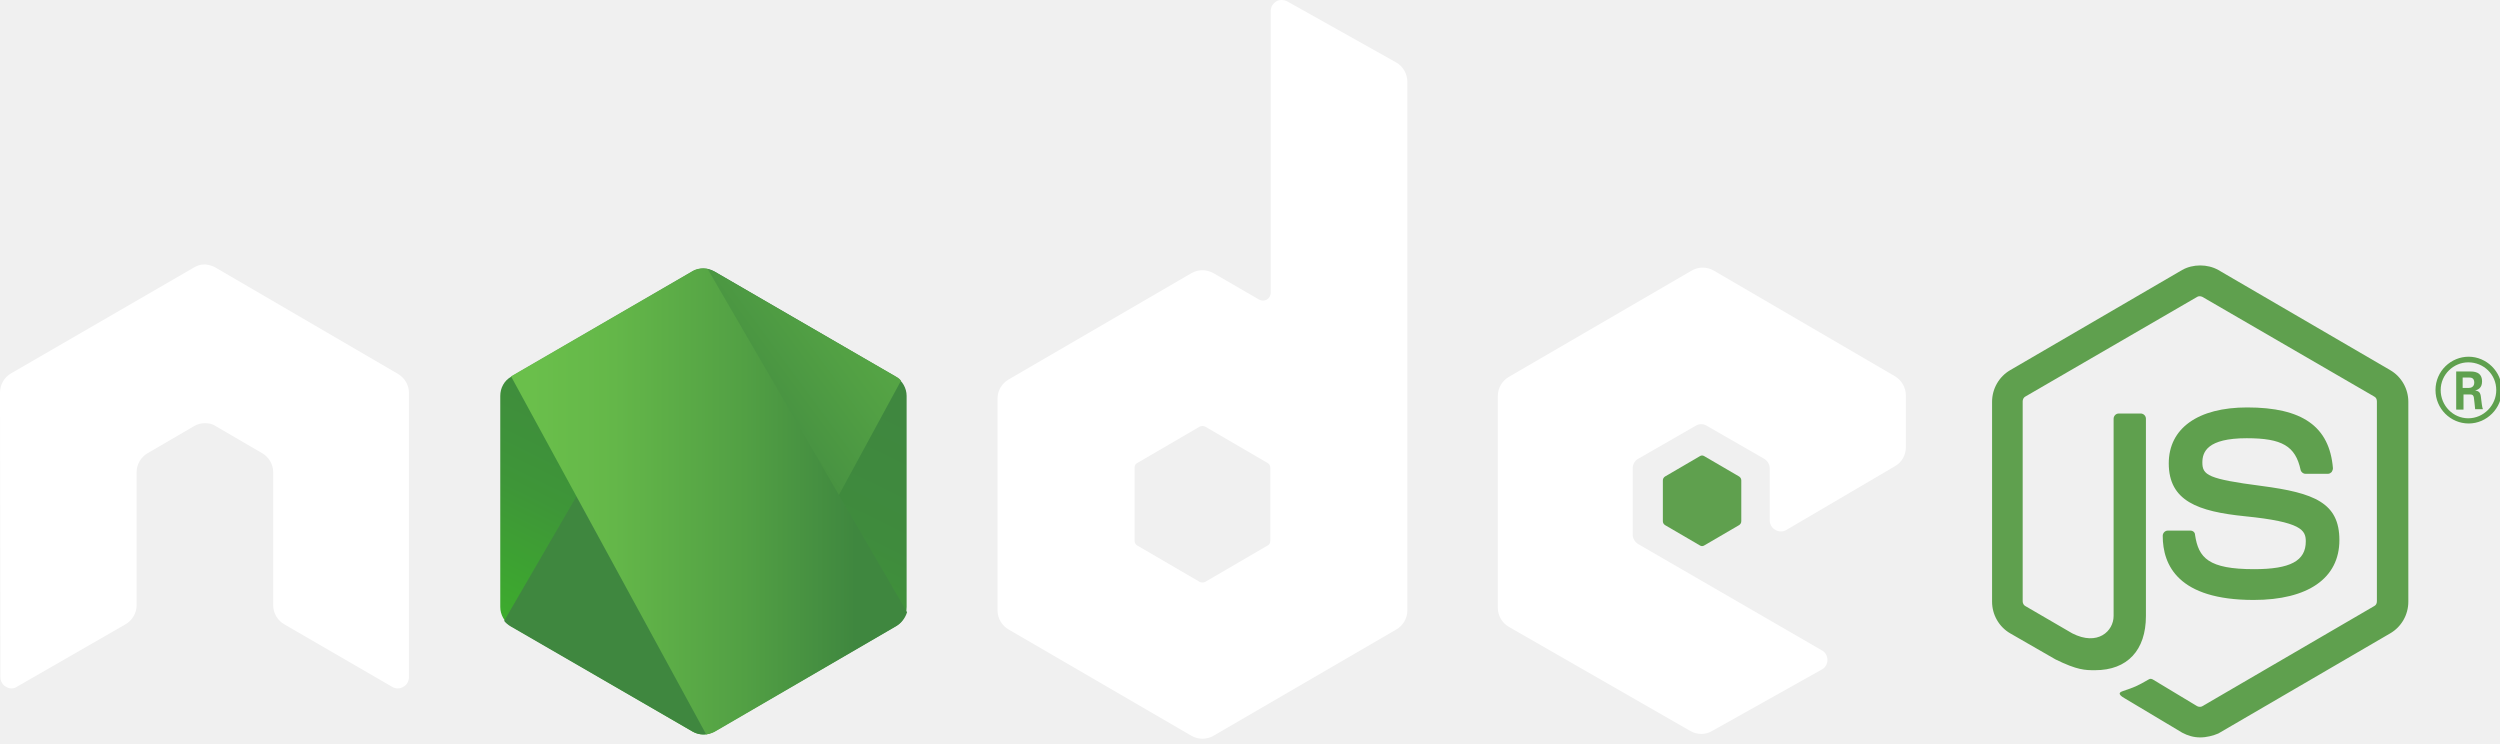
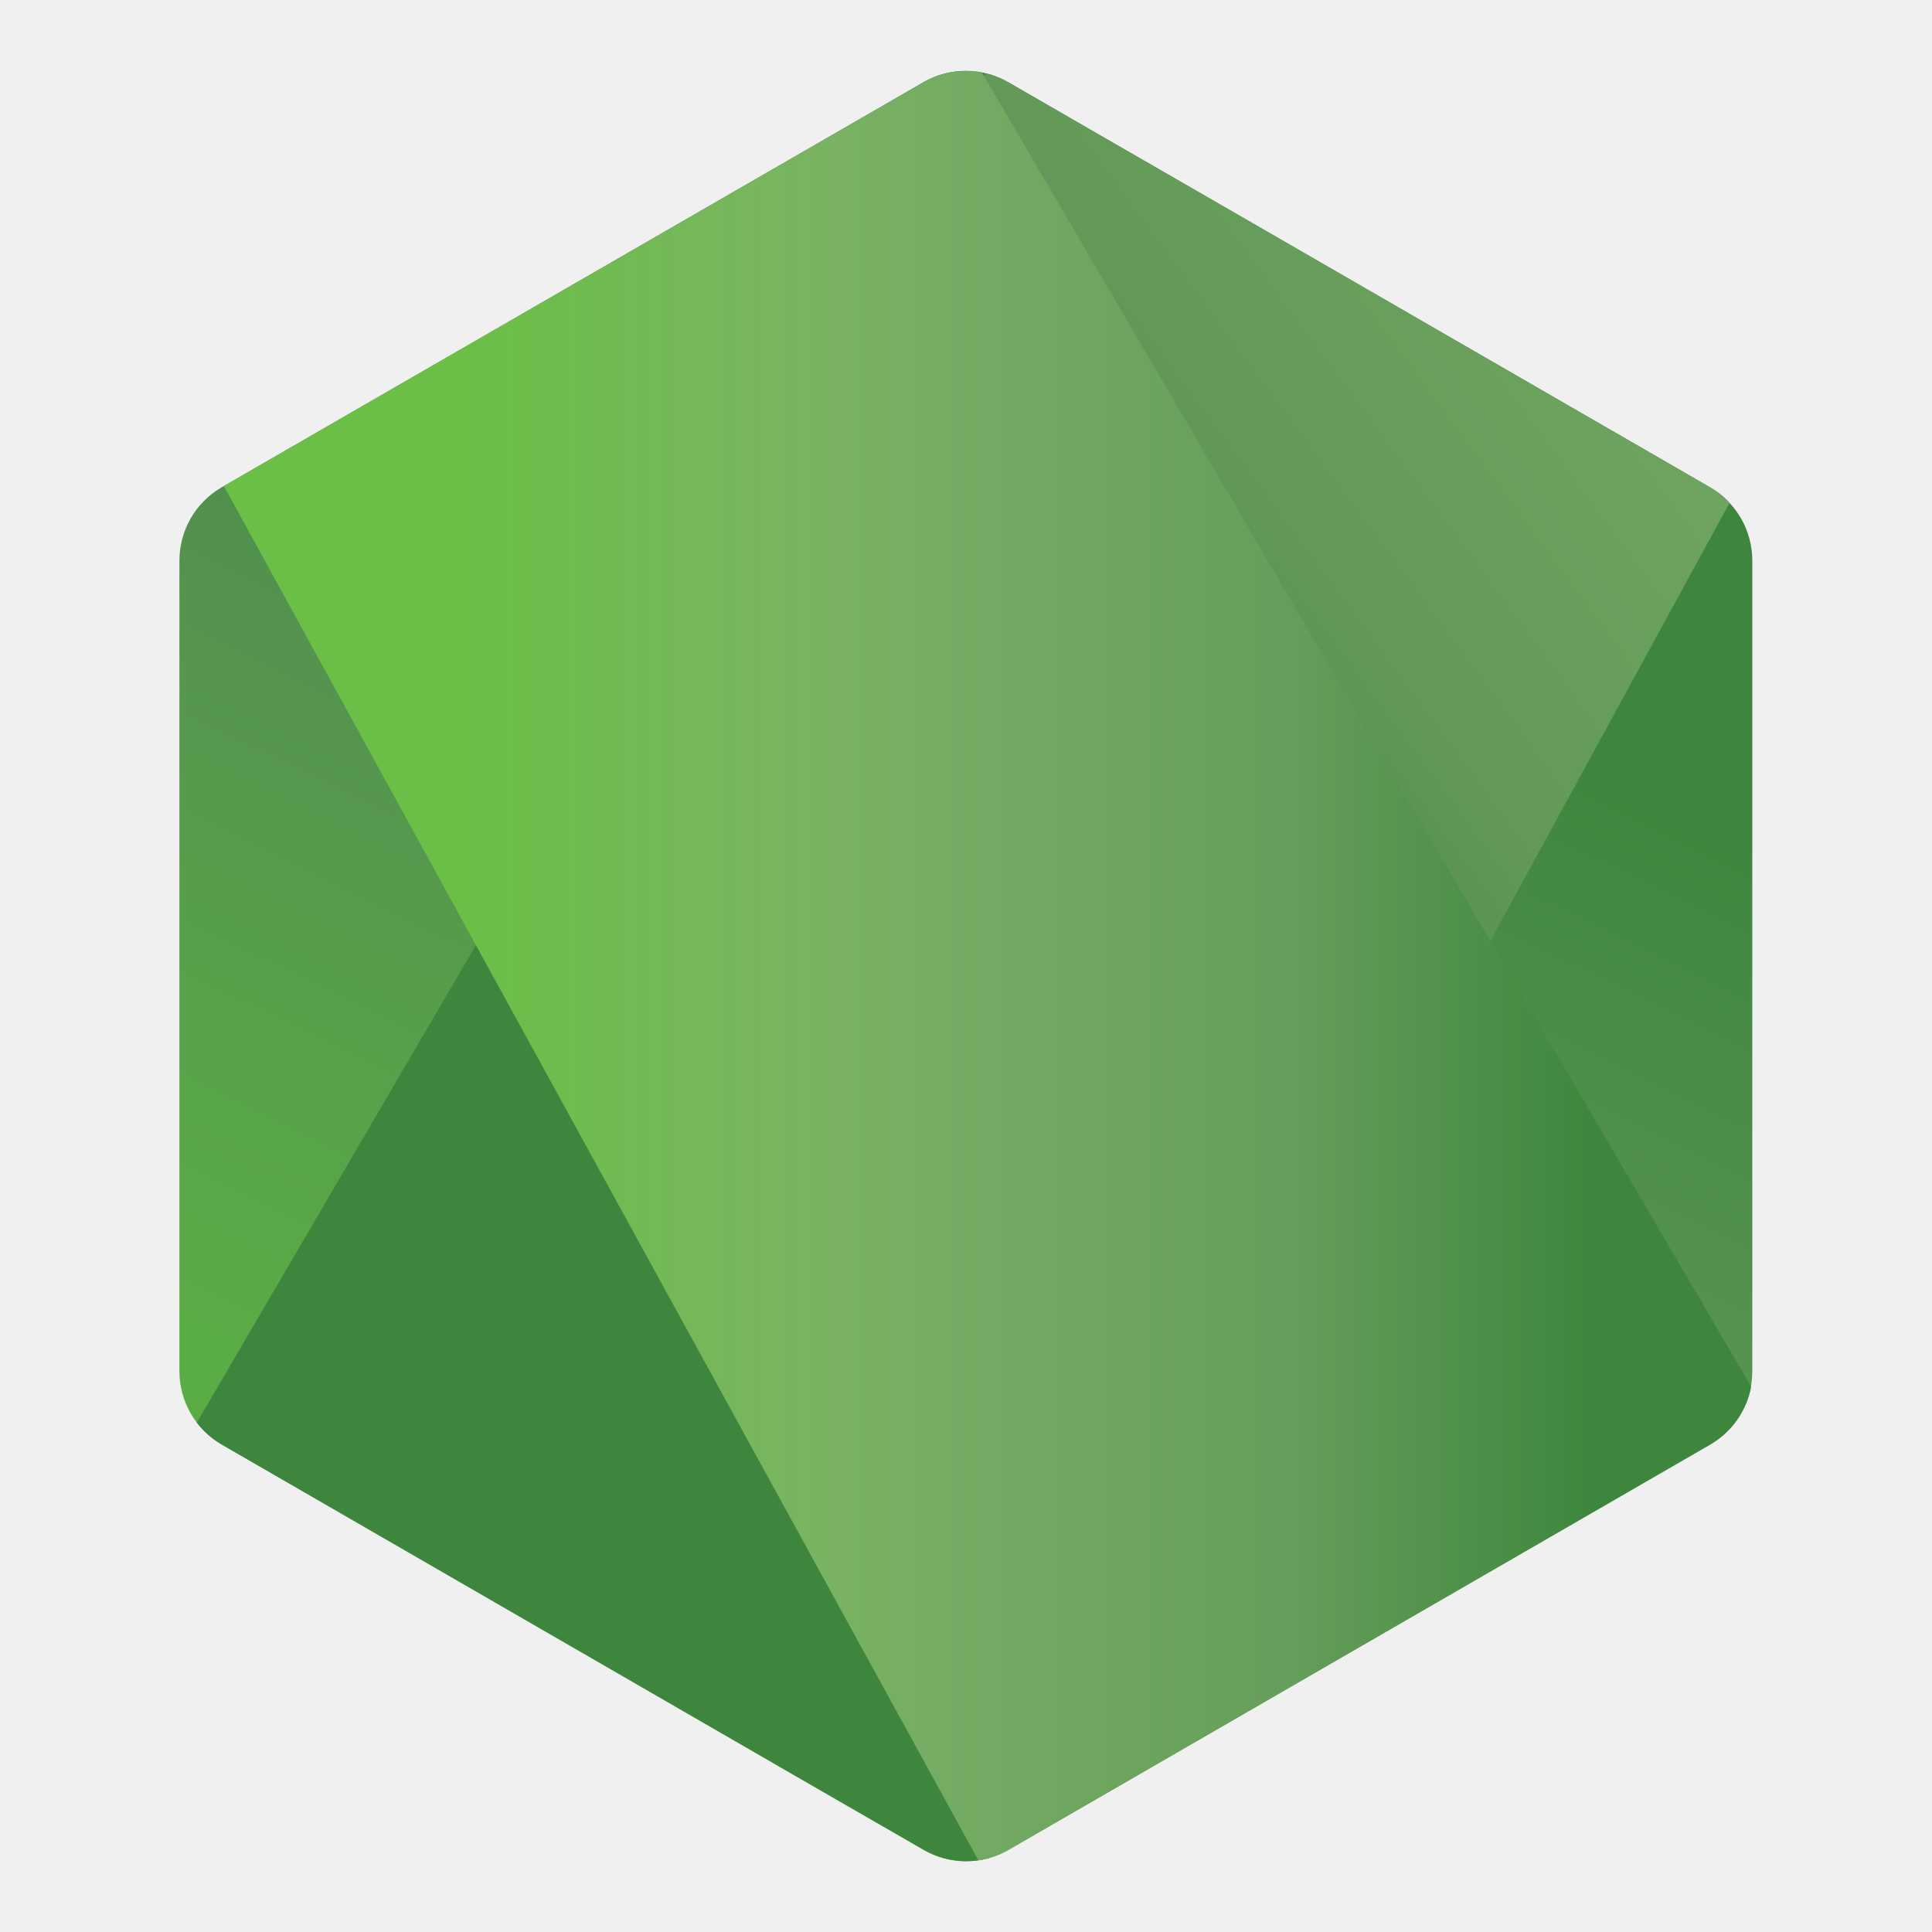
- <svg xmlns="http://www.w3.org/2000/svg" width="111" height="33" viewBox="0 0 111 33" fill="none">
-   <g clip-path="url(#clip0_8323_10753)">
-     <path d="M97.689 32.741C97.402 32.741 97.135 32.664 96.886 32.529L94.341 31.008C93.959 30.796 94.15 30.719 94.265 30.681C94.781 30.508 94.877 30.469 95.413 30.161C95.47 30.122 95.547 30.142 95.604 30.18L97.555 31.355C97.632 31.393 97.728 31.393 97.785 31.355L105.419 26.907C105.495 26.869 105.534 26.792 105.534 26.696V17.821C105.534 17.725 105.495 17.648 105.419 17.609L97.785 13.181C97.709 13.143 97.613 13.143 97.555 13.181L89.922 17.609C89.845 17.648 89.807 17.744 89.807 17.821V26.696C89.807 26.773 89.845 26.869 89.922 26.907L92.007 28.12C93.136 28.698 93.844 28.024 93.844 27.35V18.591C93.844 18.476 93.939 18.36 94.073 18.36H95.049C95.164 18.36 95.279 18.456 95.279 18.591V27.35C95.279 28.871 94.456 29.757 93.021 29.757C92.581 29.757 92.237 29.757 91.261 29.276L89.252 28.12C88.755 27.832 88.448 27.293 88.448 26.715V17.84C88.448 17.263 88.755 16.724 89.252 16.435L96.886 11.988C97.364 11.718 98.015 11.718 98.493 11.988L106.127 16.435C106.624 16.724 106.93 17.263 106.93 17.84V26.715C106.93 27.293 106.624 27.832 106.127 28.12L98.493 32.567C98.263 32.664 97.976 32.741 97.689 32.741Z" fill="#5FA04E" />
-     <path d="M100.062 26.638C96.713 26.638 96.025 25.098 96.025 23.789C96.025 23.673 96.12 23.558 96.254 23.558H97.249C97.364 23.558 97.46 23.635 97.46 23.75C97.613 24.77 98.053 25.271 100.081 25.271C101.688 25.271 102.377 24.905 102.377 24.039C102.377 23.538 102.185 23.173 99.679 22.922C97.594 22.711 96.293 22.249 96.293 20.574C96.293 19.014 97.594 18.09 99.775 18.09C102.224 18.09 103.429 18.937 103.582 20.785C103.582 20.843 103.563 20.901 103.525 20.959C103.486 20.997 103.429 21.036 103.371 21.036H102.357C102.262 21.036 102.166 20.959 102.147 20.863C101.917 19.804 101.324 19.457 99.755 19.457C97.995 19.457 97.785 20.073 97.785 20.535C97.785 21.093 98.034 21.267 100.406 21.575C102.759 21.883 103.869 22.326 103.869 23.981C103.869 25.675 102.472 26.638 100.062 26.638Z" fill="#5FA04E" />
-     <path d="M111.083 17.32C111.083 18.129 110.413 18.803 109.609 18.803C108.806 18.803 108.136 18.148 108.136 17.32C108.136 16.473 108.825 15.838 109.609 15.838C110.394 15.838 111.083 16.492 111.083 17.32ZM108.366 17.32C108.366 18.013 108.921 18.572 109.59 18.572C110.279 18.572 110.834 17.994 110.834 17.32C110.834 16.627 110.279 16.088 109.59 16.088C108.94 16.088 108.366 16.627 108.366 17.32ZM109.055 16.492H109.629C109.82 16.492 110.203 16.492 110.203 16.935C110.203 17.243 110.011 17.301 109.896 17.34C110.126 17.359 110.145 17.513 110.164 17.724C110.183 17.859 110.203 18.09 110.241 18.167H109.896C109.896 18.09 109.839 17.667 109.839 17.648C109.82 17.551 109.782 17.513 109.667 17.513H109.38V18.186H109.055V16.492ZM109.361 17.224H109.609C109.82 17.224 109.858 17.07 109.858 16.993C109.858 16.762 109.705 16.762 109.609 16.762H109.342V17.224H109.361Z" fill="#5FA04E" />
-     <path fill-rule="evenodd" clip-rule="evenodd" d="M18.157 17.442C18.157 17.095 17.965 16.768 17.659 16.595L9.566 11.878C9.432 11.801 9.279 11.762 9.126 11.743C9.107 11.743 9.05 11.743 9.05 11.743C8.897 11.743 8.743 11.801 8.61 11.878L0.497 16.575C0.191 16.748 0 17.076 0 17.442L0.019 30.07C0.019 30.244 0.115 30.417 0.268 30.494C0.421 30.59 0.612 30.59 0.746 30.494L5.567 27.722C5.874 27.549 6.065 27.221 6.065 26.875V20.965C6.065 20.618 6.256 20.291 6.562 20.117L8.61 18.924C8.763 18.828 8.935 18.789 9.107 18.789C9.279 18.789 9.451 18.828 9.585 18.924L11.632 20.117C11.938 20.291 12.13 20.618 12.13 20.965V26.875C12.13 27.221 12.321 27.549 12.627 27.722L17.41 30.494C17.563 30.59 17.755 30.59 17.908 30.494C18.061 30.417 18.157 30.244 18.157 30.07V17.442Z" fill="white" />
-     <path fill-rule="evenodd" clip-rule="evenodd" d="M57.148 0.058C56.995 -0.019 56.804 -0.019 56.67 0.058C56.517 0.154 56.421 0.308 56.421 0.481V12.995C56.421 13.11 56.364 13.226 56.249 13.303C56.134 13.36 56.019 13.36 55.905 13.303L53.877 12.128C53.57 11.955 53.207 11.955 52.901 12.128L44.789 16.845C44.483 17.018 44.291 17.345 44.291 17.692V27.106C44.291 27.452 44.483 27.78 44.789 27.953L52.901 32.669C53.207 32.843 53.57 32.843 53.877 32.669L61.989 27.953C62.295 27.78 62.486 27.452 62.486 27.106V3.639C62.486 3.273 62.295 2.945 61.989 2.772L57.148 0.058ZM56.402 24.006C56.402 24.103 56.364 24.18 56.287 24.218L53.513 25.835C53.437 25.874 53.341 25.874 53.264 25.835L50.49 24.218C50.414 24.18 50.375 24.083 50.375 24.006V20.772C50.375 20.676 50.414 20.599 50.49 20.56L53.264 18.943C53.341 18.905 53.437 18.905 53.513 18.943L56.287 20.56C56.364 20.599 56.402 20.695 56.402 20.772V24.006Z" fill="white" />
-     <path fill-rule="evenodd" clip-rule="evenodd" d="M84.143 20.695C84.449 20.522 84.621 20.195 84.621 19.848V17.557C84.621 17.211 84.43 16.883 84.143 16.71L76.088 12.013C75.782 11.839 75.419 11.839 75.113 12.013L67.001 16.729C66.695 16.903 66.503 17.23 66.503 17.576V26.99C66.503 27.337 66.695 27.664 67.001 27.837L75.055 32.458C75.361 32.631 75.725 32.631 76.012 32.458L80.891 29.724C81.044 29.647 81.139 29.474 81.139 29.3C81.139 29.127 81.044 28.954 80.891 28.877L72.74 24.16C72.587 24.064 72.492 23.91 72.492 23.737V20.791C72.492 20.618 72.587 20.445 72.74 20.368L75.285 18.905C75.438 18.808 75.629 18.808 75.782 18.905L78.327 20.368C78.48 20.464 78.576 20.618 78.576 20.791V23.102C78.576 23.275 78.671 23.448 78.824 23.525C78.977 23.621 79.169 23.621 79.322 23.525L84.143 20.695Z" fill="white" />
-     <path fill-rule="evenodd" clip-rule="evenodd" d="M75.476 20.253C75.534 20.214 75.61 20.214 75.668 20.253L77.218 21.157C77.275 21.196 77.313 21.254 77.313 21.331V23.14C77.313 23.217 77.275 23.275 77.218 23.314L75.668 24.218C75.61 24.257 75.534 24.257 75.476 24.218L73.927 23.314C73.869 23.275 73.831 23.217 73.831 23.14V21.331C73.831 21.254 73.869 21.196 73.927 21.157L75.476 20.253Z" fill="#5FA04E" />
-     <path d="M31.721 12.051C31.415 11.878 31.051 11.878 30.745 12.051L22.69 16.729C22.384 16.903 22.212 17.23 22.212 17.576V26.952C22.212 27.298 22.403 27.626 22.69 27.799L30.745 32.477C31.051 32.65 31.415 32.65 31.721 32.477L39.775 27.799C40.081 27.626 40.254 27.298 40.254 26.952V17.576C40.254 17.23 40.062 16.903 39.775 16.729L31.721 12.051Z" fill="url(#paint0_linear_8323_10753)" />
-     <path d="M39.795 16.729L31.702 12.051C31.625 12.013 31.529 11.974 31.453 11.955L22.384 27.568C22.461 27.664 22.556 27.741 22.652 27.799L30.745 32.477C30.975 32.612 31.242 32.65 31.491 32.573L40.005 16.903C39.948 16.826 39.871 16.768 39.795 16.729Z" fill="url(#paint1_linear_8323_10753)" />
-     <path d="M39.795 27.799C40.024 27.664 40.197 27.433 40.273 27.183L31.415 11.935C31.185 11.897 30.936 11.916 30.726 12.051L22.69 16.71L31.357 32.611C31.472 32.592 31.606 32.554 31.721 32.496L39.795 27.799Z" fill="url(#paint2_linear_8323_10753)" />
-   </g>
+ <svg xmlns="http://www.w3.org/2000/svg" width="800px" height="800px" viewBox="-3.8 -1.5 40.921 40.921">
  <defs>
-     <linearGradient id="paint0_linear_8323_10753" x1="34.513" y1="15.535" x2="27.157" y2="30.448" gradientUnits="userSpaceOnUse">
-       <stop stop-color="#3F873F" />
-       <stop offset="0.33" stop-color="#3F8B3D" />
-       <stop offset="0.637" stop-color="#3E9638" />
-       <stop offset="0.934" stop-color="#3DA92E" />
-       <stop offset="1" stop-color="#3DAE2B" />
+     <linearGradient id="b" x1="271.97" x2="211.104" y1="217.606" y2="341.772" gradientUnits="userSpaceOnUse">
+       <stop offset=".3" stop-color="#3e863d" />
+       <stop offset=".5" stop-color="#55934f" />
+       <stop offset=".8" stop-color="#5aad45" />
    </linearGradient>
-     <linearGradient id="paint1_linear_8323_10753" x1="30.009" y1="23.359" x2="50.533" y2="8.288" gradientUnits="userSpaceOnUse">
-       <stop offset="0.138" stop-color="#3F873F" />
-       <stop offset="0.402" stop-color="#52A044" />
-       <stop offset="0.713" stop-color="#64B749" />
-       <stop offset="0.908" stop-color="#6ABF4B" />
+     <linearGradient id="d" x1="186.484" x2="297.349" y1="321.381" y2="239.465" gradientUnits="userSpaceOnUse">
+       <stop offset=".57" stop-color="#3e863d" />
+       <stop offset=".72" stop-color="#619857" />
+       <stop offset="1" stop-color="#76ac64" />
    </linearGradient>
-     <linearGradient id="paint2_linear_8323_10753" x1="21.917" y1="22.261" x2="40.555" y2="22.261" gradientUnits="userSpaceOnUse">
-       <stop offset="0.092" stop-color="#6ABF4B" />
-       <stop offset="0.287" stop-color="#64B749" />
-       <stop offset="0.598" stop-color="#52A044" />
-       <stop offset="0.862" stop-color="#3F873F" />
+     <linearGradient id="f" x1="197.051" x2="288.72" y1="279.652" y2="279.652" gradientUnits="userSpaceOnUse">
+       <stop offset=".16" stop-color="#6bbf47" />
+       <stop offset=".38" stop-color="#79b461" />
+       <stop offset=".47" stop-color="#75ac64" />
+       <stop offset=".7" stop-color="#659e5a" />
+       <stop offset=".9" stop-color="#3e863d" />
    </linearGradient>
-     <clipPath id="clip0_8323_10753">
-       <rect width="111" height="33" fill="white" />
+     <clipPath id="a">
+       <path d="m239.03 226.605-42.13 24.317a5.085 5.085 0 0 0-2.546 4.406v48.668c0 1.817.968 3.496 2.546 4.406l42.133 24.336a5.1 5.1 0 0 0 5.09 0l42.126-24.336a5.096 5.096 0 0 0 2.54-4.406v-48.668c0-1.816-.97-3.496-2.55-4.406l-42.12-24.317a5.123 5.123 0 0 0-5.1 0" />
+     </clipPath>
+     <clipPath id="c">
+       <path d="M195.398 307.086c.403.523.907.976 1.5 1.316l36.14 20.875 6.02 3.46c.9.52 1.926.74 2.934.665.336-.027.672-.09 1-.183l44.434-81.36c-.34-.37-.738-.68-1.184-.94l-27.586-15.93-14.582-8.39a5.318 5.318 0 0 0-1.32-.53zm0 0" />
+     </clipPath>
+     <clipPath id="e">
+       <path d="M241.066 225.953a5.14 5.14 0 0 0-2.035.652l-42.01 24.247 45.3 82.51c.63-.09 1.25-.3 1.81-.624l42.13-24.336a5.105 5.105 0 0 0 2.46-3.476l-46.18-78.89a5.29 5.29 0 0 0-1.03-.102l-.42.02" />
    </clipPath>
  </defs>
+   <g clip-path="url(#a)" transform="translate(-68.564 -79.701) scale(.35278)">
+     <path fill="url(#b)" d="m331.363 246.793-118.715-58.19-60.87 124.174L270.49 370.97zm0 0" />
+   </g>
+   <g clip-path="url(#c)" transform="translate(-68.564 -79.701) scale(.35278)">
+     <path fill="url(#d)" d="m144.07 264.004 83.825 113.453 110.86-81.906-83.83-113.45zm0 0" />
+   </g>
+   <g clip-path="url(#e)" transform="translate(-68.564 -79.701) scale(.35278)">
+     <path fill="url(#f)" d="M197.02 225.934v107.43h91.683v-107.43zm0 0" />
+   </g>
</svg>
